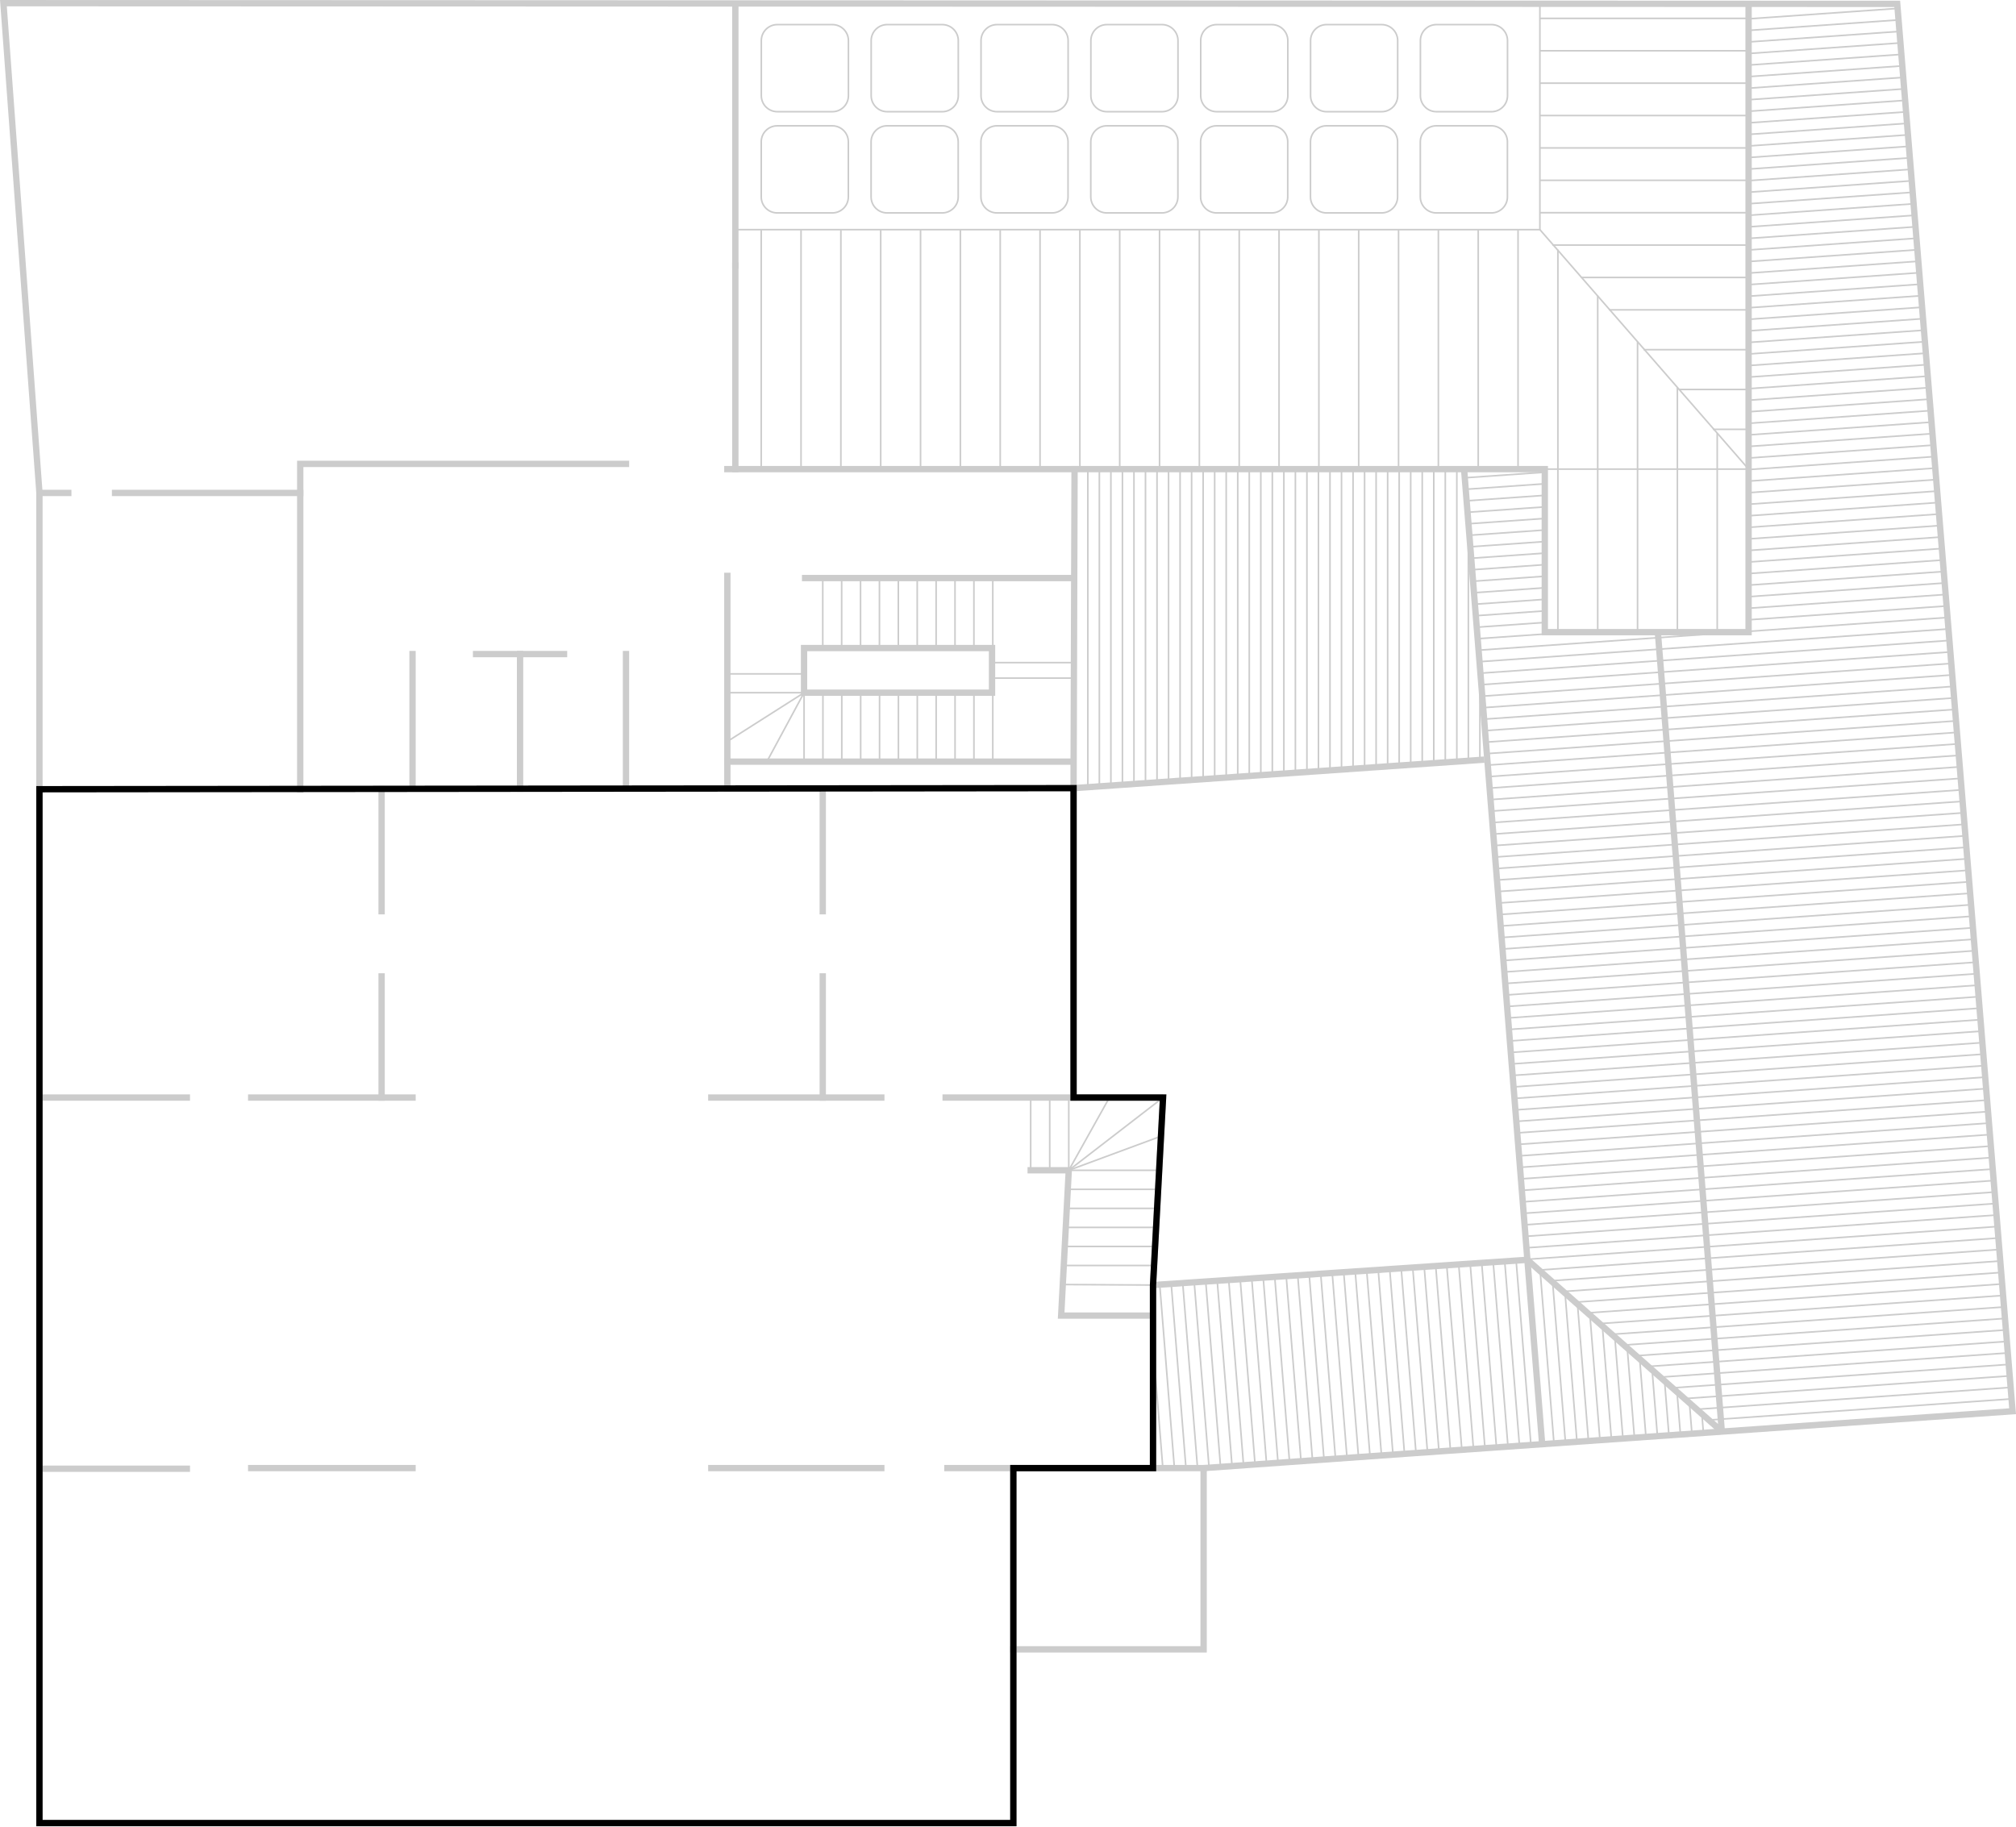
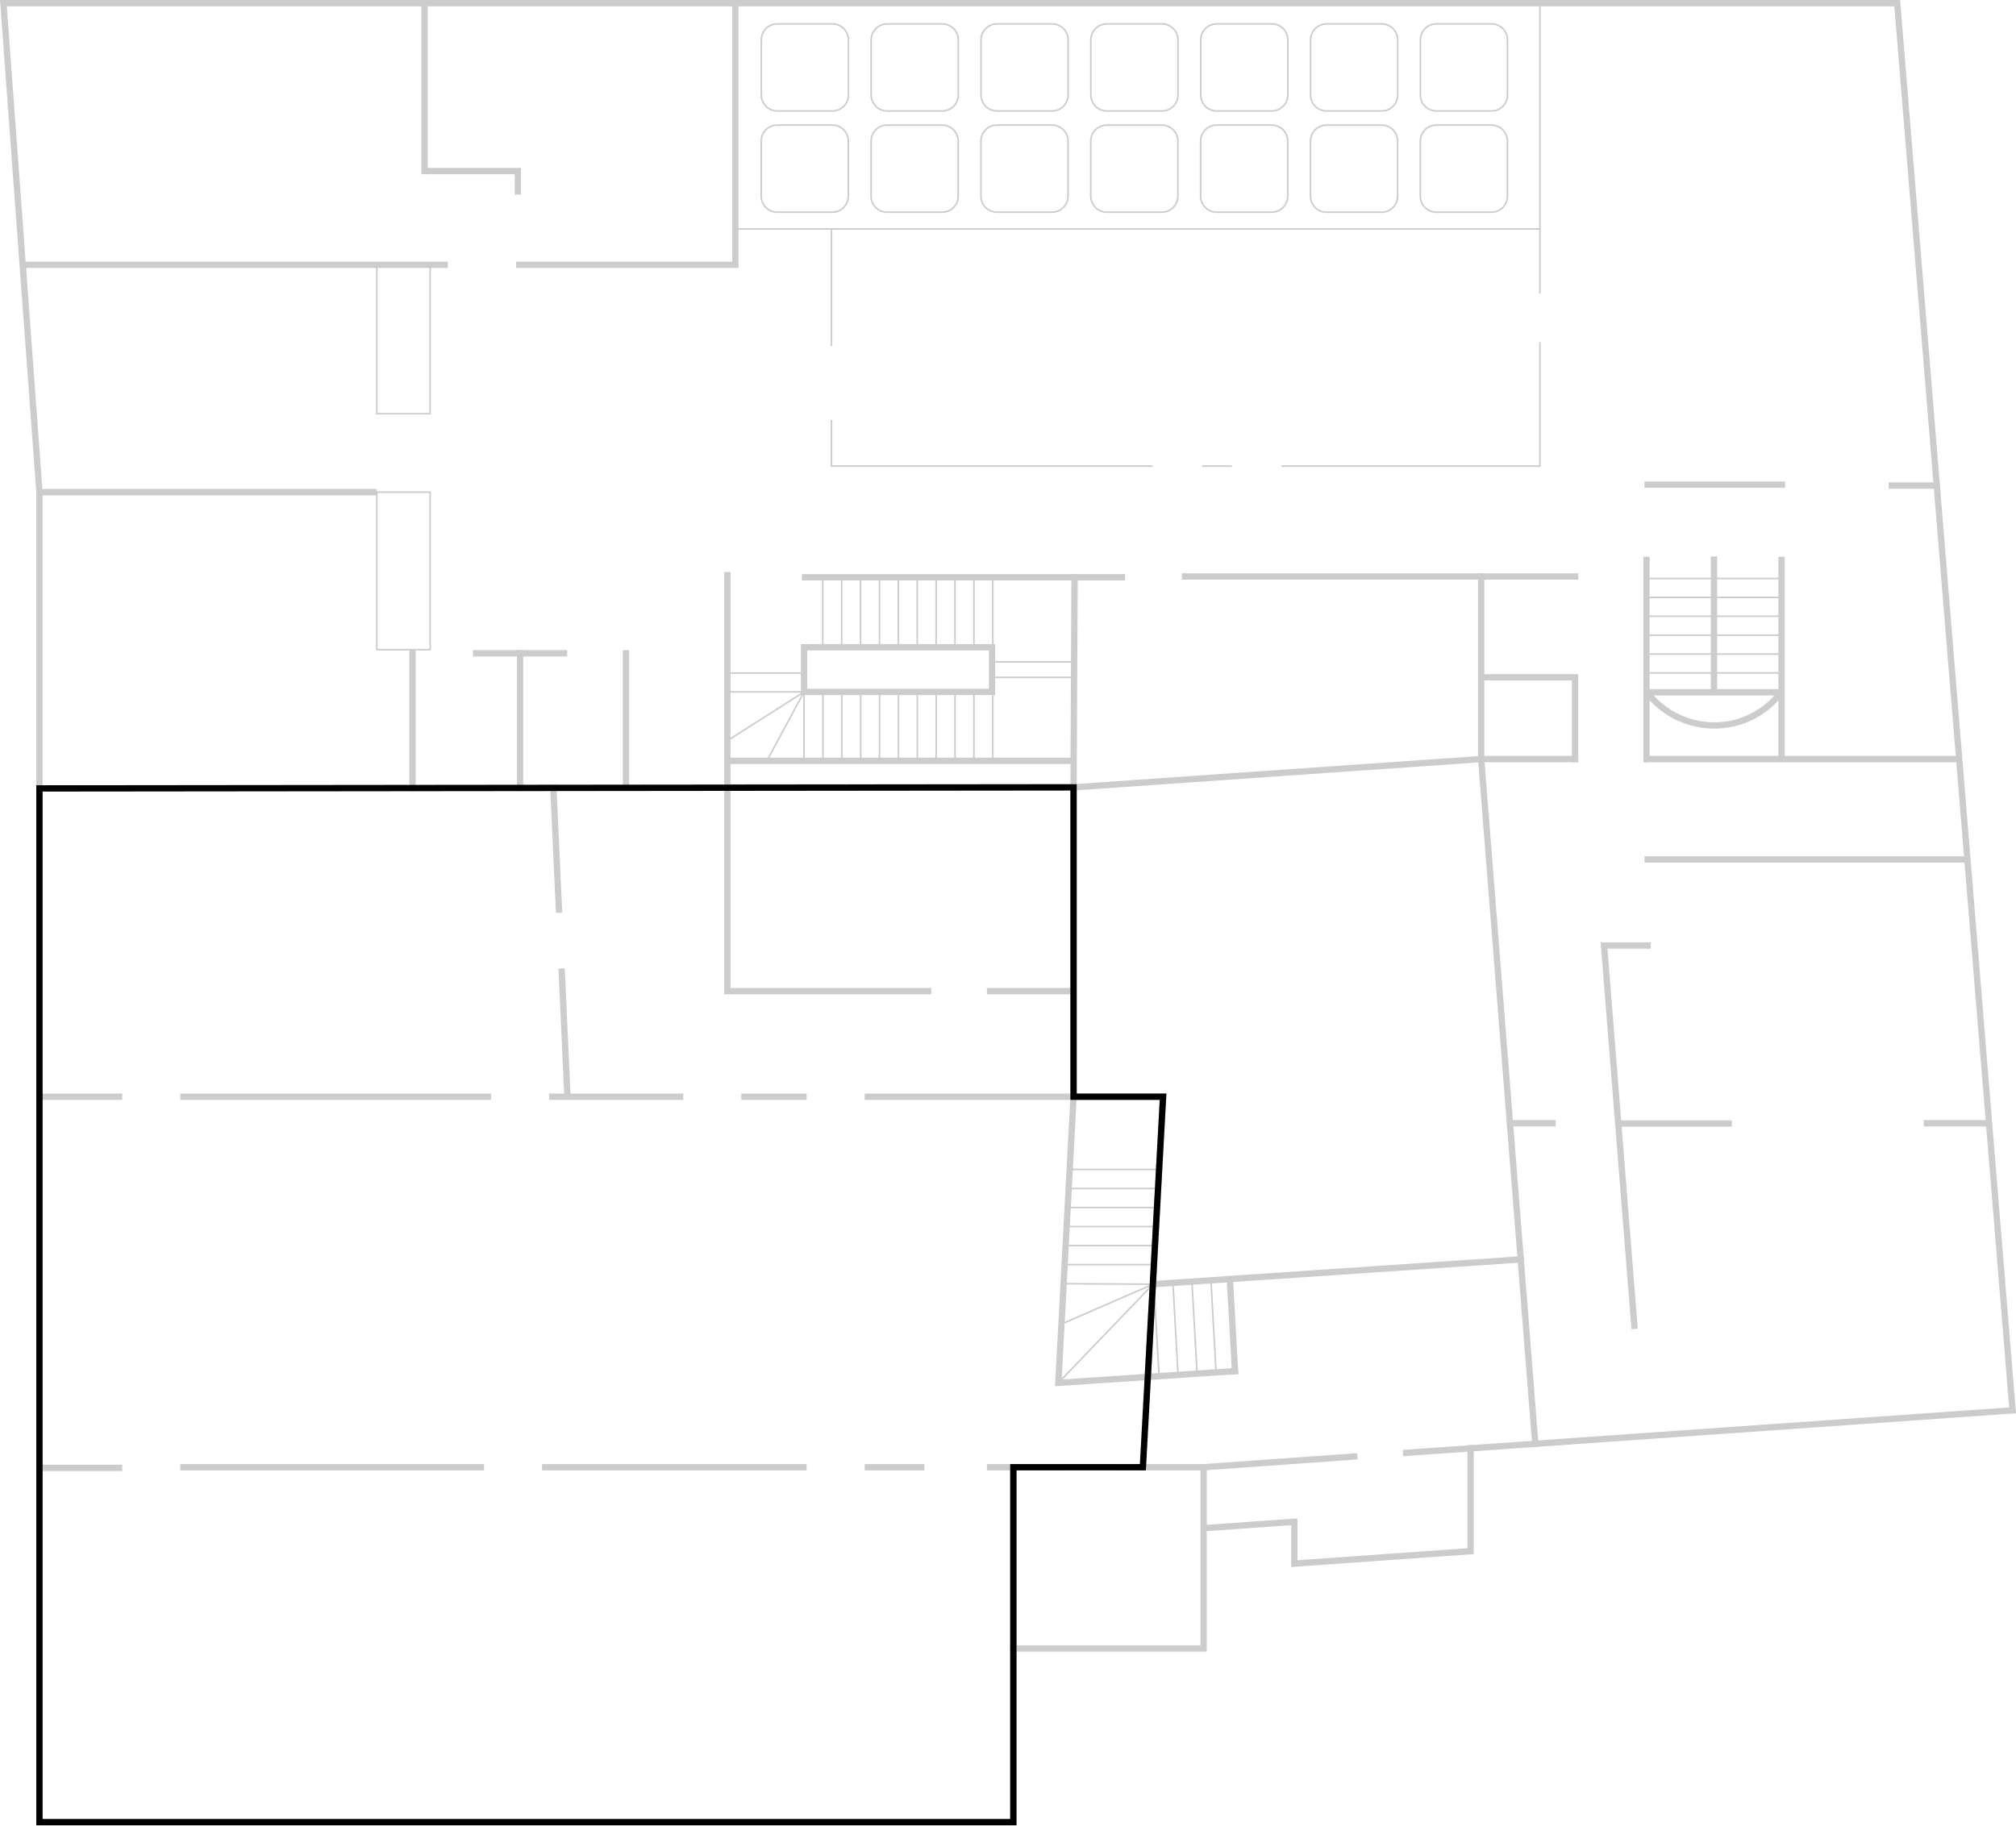
- <svg xmlns="http://www.w3.org/2000/svg" id="Piano_terzo_B" viewBox="0 0 902.13 817.35">
+ <svg xmlns="http://www.w3.org/2000/svg" id="Piano_secondo_B" viewBox="0 0 902.13 817.03">
  <defs>
-     <style>.cls-1,.cls-2,.cls-3,.cls-4,.cls-5,.cls-6,.cls-7{fill:none;}.cls-2{stroke-linejoin:bevel;}.cls-2,.cls-3,.cls-4,.cls-5,.cls-6{stroke:#ccc;}.cls-2,.cls-4,.cls-5,.cls-7{stroke-width:2.83px;}.cls-2,.cls-4,.cls-6{stroke-linecap:square;}.cls-3,.cls-4,.cls-5,.cls-6,.cls-7{stroke-miterlimit:10;}.cls-3,.cls-6{stroke-width:.71px;}.cls-3,.cls-7{stroke-linecap:round;}.cls-7{stroke:#000;}.cls-8{clip-path:url(#clippath);}</style>
-     <clipPath id="clippath">
-       <polygon class="cls-1" points="654.91 209.8 691.27 209.8 691.27 282.92 782.53 282.92 782.53 1.42 848.98 1.42 900.6 631.1 770.49 640.68 683.37 563.4 654.91 209.8" />
-     </clipPath>
+     <style>.cls-1{stroke-linejoin:bevel;}.cls-1,.cls-2,.cls-3{stroke:#ccc;stroke-linecap:square;}.cls-1,.cls-2,.cls-3,.cls-4{fill:none;}.cls-1,.cls-2,.cls-4{stroke-width:2.83px;}.cls-2,.cls-3,.cls-4{stroke-miterlimit:10;}.cls-3{stroke-width:.71px;}.cls-4{stroke:#000;stroke-linecap:round;}</style>
  </defs>
-   <path class="cls-6" d="M325.48,310.02s34.96,0,34.32,0l-34.32,21.83" />
-   <polygon class="cls-4" points="629.2 650.62 900.6 631.61 848.98 1.74 1.53 1.42 17.65 220.62 17.65 815.93 453.46 815.93 453.46 738.18 538.6 738.18 538.6 657.06 629.2 650.62" />
-   <line class="cls-4" x1="280.12" y1="352.94" x2="280.12" y2="292.74" />
-   <line class="cls-4" x1="184.6" y1="292.74" x2="184.6" y2="352.38" />
-   <line class="cls-4" x1="232.72" y1="292.74" x2="232.72" y2="352.99" />
-   <line class="cls-4" x1="213.04" y1="292.74" x2="252.4" y2="292.74" />
-   <line class="cls-4" x1="480.4" y1="352.74" x2="480.85" y2="209.96" />
-   <line class="cls-4" x1="325.48" y1="257.74" x2="325.48" y2="352.74" />
-   <line class="cls-4" x1="360.28" y1="258.72" x2="480.28" y2="258.72" />
-   <line class="cls-4" x1="325.48" y1="340.88" x2="480.28" y2="340.88" />
-   <rect class="cls-4" x="359.8" y="290.04" width="84.12" height="19.98" />
-   <line class="cls-4" x1="112.41" y1="657.06" x2="184.6" y2="657.06" />
-   <line class="cls-4" x1="83.61" y1="491.22" x2="17.65" y2="491.22" />
-   <line class="cls-4" x1="83.61" y1="657.34" x2="17.65" y2="657.34" />
-   <line class="cls-4" x1="184.6" y1="491.22" x2="112.41" y2="491.22" />
-   <line class="cls-4" x1="318.31" y1="491.22" x2="394.37" y2="491.22" />
-   <line class="cls-4" x1="453.46" y1="738.18" x2="453.46" y2="657.06" />
-   <line class="cls-6" x1="368.17" y1="259.08" x2="368.17" y2="289.94" />
-   <line class="cls-6" x1="376.63" y1="259.08" x2="376.63" y2="289.94" />
-   <line class="cls-6" x1="385.08" y1="259.08" x2="385.08" y2="289.94" />
-   <line class="cls-6" x1="393.54" y1="259.08" x2="393.54" y2="289.94" />
-   <line class="cls-6" x1="401.99" y1="259.08" x2="401.99" y2="289.94" />
-   <line class="cls-6" x1="410.45" y1="259.08" x2="410.45" y2="289.94" />
-   <line class="cls-6" x1="418.9" y1="259.08" x2="418.9" y2="289.94" />
-   <line class="cls-6" x1="427.35" y1="259.08" x2="427.35" y2="289.94" />
-   <line class="cls-6" x1="435.81" y1="259.08" x2="435.81" y2="289.94" />
-   <line class="cls-6" x1="444.26" y1="259.08" x2="444.26" y2="289.94" />
-   <line class="cls-6" x1="368.25" y1="310.02" x2="368.25" y2="340.88" />
-   <polyline class="cls-6" points="359.8 340.88 359.8 310.02 343.16 340.88" />
-   <line class="cls-6" x1="376.69" y1="310.02" x2="376.69" y2="340.88" />
-   <line class="cls-6" x1="359.42" y1="301.6" x2="326.24" y2="301.6" />
-   <line class="cls-6" x1="385.14" y1="310.02" x2="385.14" y2="340.88" />
-   <line class="cls-6" x1="393.59" y1="310.02" x2="393.59" y2="340.88" />
-   <line class="cls-6" x1="402.03" y1="310.02" x2="402.03" y2="340.88" />
-   <line class="cls-6" x1="410.48" y1="310.02" x2="410.48" y2="340.88" />
-   <line class="cls-6" x1="418.92" y1="310.02" x2="418.92" y2="340.88" />
-   <line class="cls-6" x1="427.37" y1="310.02" x2="427.37" y2="340.88" />
-   <line class="cls-6" x1="435.82" y1="310.02" x2="435.82" y2="340.88" />
-   <line class="cls-6" x1="444.26" y1="310.02" x2="444.26" y2="340.88" />
-   <polyline class="cls-6" points="689.08 1.74 689.08 102.78 328.87 102.78" />
-   <line class="cls-6" x1="443.92" y1="296.56" x2="480.4" y2="296.56" />
-   <line class="cls-6" x1="443.92" y1="303.49" x2="480.4" y2="303.49" />
-   <line class="cls-6" x1="517.27" y1="549.34" x2="477.25" y2="549.34" />
-   <line class="cls-6" x1="518.17" y1="540.82" x2="477.97" y2="540.82" />
-   <line class="cls-6" x1="518.59" y1="532.3" x2="479.18" y2="532.3" />
-   <line class="cls-6" x1="518.89" y1="523.78" x2="479.18" y2="523.78" />
-   <line class="cls-6" x1="469.74" y1="491.51" x2="469.74" y2="523.78" />
-   <polyline class="cls-6" points="478.26 491.51 478.26 523.78 520.45 491.22" />
-   <line class="cls-6" x1="461.22" y1="491.21" x2="461.22" y2="523.78" />
-   <line class="cls-6" x1="517.27" y1="557.86" x2="476.86" y2="557.86" />
-   <line class="cls-6" x1="516.49" y1="566.38" x2="476.4" y2="566.38" />
-   <line class="cls-6" x1="475.95" y1="574.9" x2="515.96" y2="575.14" />
-   <line class="cls-4" x1="329.05" y1="118.86" x2="329.05" y2="3.44" />
-   <rect class="cls-6" x="340.68" y="11.01" width="38.98" height="38.98" rx="7.16" ry="7.16" transform="translate(390.67 -329.67) rotate(90)" />
-   <rect class="cls-6" x="389.84" y="11.01" width="38.98" height="38.98" rx="7.16" ry="7.16" transform="translate(439.83 -378.83) rotate(90)" />
-   <rect class="cls-6" x="438.99" y="11.01" width="38.98" height="38.98" rx="7.16" ry="7.16" transform="translate(488.98 -427.98) rotate(90)" />
-   <rect class="cls-6" x="488.15" y="11.01" width="38.98" height="38.98" rx="7.16" ry="7.16" transform="translate(538.14 -477.14) rotate(90)" />
-   <rect class="cls-6" x="537.3" y="11.01" width="38.98" height="38.98" rx="7.16" ry="7.16" transform="translate(587.29 -526.29) rotate(90)" />
-   <rect class="cls-6" x="586.46" y="11.01" width="38.98" height="38.98" rx="7.16" ry="7.16" transform="translate(636.45 -575.45) rotate(90)" />
-   <rect class="cls-6" x="635.61" y="11.01" width="38.98" height="38.98" rx="7.16" ry="7.16" transform="translate(685.6 -624.6) rotate(90)" />
-   <rect class="cls-6" x="340.64" y="56.31" width="38.98" height="38.98" rx="7.16" ry="7.16" transform="translate(435.93 -284.33) rotate(90)" />
-   <rect class="cls-6" x="389.8" y="56.31" width="38.98" height="38.98" rx="7.16" ry="7.16" transform="translate(485.09 -333.49) rotate(90)" />
-   <rect class="cls-6" x="438.95" y="56.31" width="38.98" height="38.98" rx="7.16" ry="7.16" transform="translate(534.24 -382.64) rotate(90)" />
-   <rect class="cls-6" x="488.11" y="56.31" width="38.98" height="38.98" rx="7.16" ry="7.16" transform="translate(583.4 -431.8) rotate(90)" />
-   <rect class="cls-6" x="537.26" y="56.31" width="38.98" height="38.98" rx="7.16" ry="7.16" transform="translate(632.55 -480.95) rotate(90)" />
-   <rect class="cls-6" x="586.42" y="56.31" width="38.98" height="38.98" rx="7.16" ry="7.16" transform="translate(681.71 -530.11) rotate(90)" />
-   <rect class="cls-6" x="635.57" y="56.31" width="38.98" height="38.98" rx="7.16" ry="7.16" transform="translate(730.86 -579.26) rotate(90)" />
-   <line class="cls-4" x1="17.65" y1="220.62" x2="30.55" y2="220.62" />
-   <line class="cls-4" x1="51.49" y1="220.62" x2="134.35" y2="220.62" />
-   <line class="cls-4" x1="538.6" y1="657.06" x2="423.95" y2="657.06" />
-   <polyline class="cls-2" points="423.17 491.22 480.4 491.22 520.45 491.22 515.96 575.14 683.45 563.84 770.49 640.68 741.91 283.48" />
-   <polyline class="cls-4" points="662.8 340.08 480.4 352.74 480.4 491.22" />
-   <line class="cls-4" x1="318.31" y1="657.06" x2="394.37" y2="657.06" />
-   <line class="cls-5" x1="515.96" y1="657.06" x2="515.96" y2="575.42" />
-   <line class="cls-4" x1="170.77" y1="437" x2="170.77" y2="491.22" />
-   <line class="cls-4" x1="170.77" y1="353.22" x2="170.77" y2="407.82" />
-   <line class="cls-4" x1="368.17" y1="437" x2="368.17" y2="491.22" />
-   <line class="cls-4" x1="368.17" y1="353.22" x2="368.17" y2="407.82" />
-   <polyline class="cls-4" points="461.22 523.76 478.26 523.76 474.85 588.8 515.11 588.8" />
-   <polyline class="cls-6" points="519.53 508.52 478.26 523.78 496.45 491.22" />
-   <polyline class="cls-4" points="329.05 118.86 329.05 209.96 691.27 209.96 691.27 282.92 782.47 282.92 782.47 2.72" />
-   <polyline class="cls-4" points="134.35 353.22 134.35 207.62 280.12 207.62" />
-   <line class="cls-4" x1="329.05" y1="209.96" x2="325.48" y2="209.96" />
-   <line class="cls-4" x1="655.23" y1="210.94" x2="690.07" y2="646.08" />
-   <line class="cls-6" x1="691.27" y1="209.96" x2="782.47" y2="209.96" />
-   <line class="cls-6" x1="689.08" y1="102.78" x2="782.47" y2="209.96" />
-   <line class="cls-6" x1="329.35" y1="107.24" x2="329.35" y2="198.26" />
-   <line class="cls-3" x1="340.63" y1="103.19" x2="340.63" y2="209.8" />
-   <line class="cls-3" x1="358.45" y1="103.19" x2="358.45" y2="209.8" />
-   <line class="cls-3" x1="376.28" y1="103.19" x2="376.28" y2="209.8" />
-   <line class="cls-3" x1="394.1" y1="103.19" x2="394.1" y2="209.8" />
-   <line class="cls-3" x1="411.93" y1="103.19" x2="411.93" y2="209.8" />
-   <line class="cls-3" x1="429.75" y1="103.19" x2="429.75" y2="209.8" />
-   <line class="cls-3" x1="447.58" y1="103.19" x2="447.58" y2="209.8" />
-   <line class="cls-3" x1="465.4" y1="103.19" x2="465.4" y2="209.8" />
-   <line class="cls-3" x1="483.23" y1="103.19" x2="483.23" y2="209.8" />
-   <line class="cls-3" x1="501.05" y1="103.19" x2="501.05" y2="209.8" />
-   <line class="cls-3" x1="518.88" y1="103.19" x2="518.88" y2="209.8" />
-   <line class="cls-3" x1="766.77" y1="192.15" x2="782.53" y2="192.15" />
-   <line class="cls-3" x1="751.42" y1="174.32" x2="782.53" y2="174.32" />
-   <line class="cls-3" x1="735.77" y1="156.5" x2="782.53" y2="156.5" />
-   <line class="cls-3" x1="720.27" y1="138.67" x2="782.53" y2="138.67" />
-   <line class="cls-3" x1="707.73" y1="124.18" x2="782.41" y2="124.18" />
-   <line class="cls-3" x1="694.99" y1="109.68" x2="782.41" y2="109.68" />
-   <line class="cls-3" x1="689.43" y1="95.19" x2="782.41" y2="95.19" />
-   <line class="cls-3" x1="689.43" y1="80.7" x2="782.41" y2="80.7" />
-   <line class="cls-3" x1="689.43" y1="66.2" x2="782.41" y2="66.2" />
-   <line class="cls-3" x1="689.43" y1="51.71" x2="782.41" y2="51.71" />
-   <line class="cls-3" x1="689.43" y1="37.22" x2="782.41" y2="37.22" />
-   <line class="cls-3" x1="689.43" y1="22.72" x2="782.41" y2="22.72" />
-   <line class="cls-3" x1="689.43" y1="8.23" x2="782.41" y2="8.23" />
-   <line class="cls-3" x1="536.7" y1="103.19" x2="536.7" y2="209.8" />
-   <line class="cls-3" x1="554.53" y1="103.19" x2="554.53" y2="209.8" />
-   <line class="cls-3" x1="572.35" y1="103.19" x2="572.35" y2="209.8" />
-   <line class="cls-3" x1="590.18" y1="103.19" x2="590.18" y2="209.8" />
-   <line class="cls-3" x1="608" y1="103.19" x2="608" y2="209.8" />
-   <line class="cls-3" x1="625.83" y1="103.19" x2="625.83" y2="209.8" />
-   <line class="cls-3" x1="643.65" y1="103.19" x2="643.65" y2="209.8" />
-   <line class="cls-3" x1="661.48" y1="103.19" x2="661.48" y2="209.8" />
-   <line class="cls-3" x1="679.3" y1="103.19" x2="679.3" y2="209.8" />
-   <line class="cls-3" x1="697.13" y1="282.95" x2="697.13" y2="112.02" />
-   <line class="cls-3" x1="714.95" y1="282.95" x2="714.95" y2="132.47" />
-   <line class="cls-3" x1="732.78" y1="282.95" x2="732.78" y2="153.17" />
-   <line class="cls-3" x1="750.6" y1="282.95" x2="750.6" y2="173.64" />
-   <line class="cls-3" x1="768.43" y1="282.95" x2="768.43" y2="194.12" />
-   <line class="cls-3" x1="486.79" y1="209.96" x2="486.79" y2="352.29" />
-   <line class="cls-3" x1="491.95" y1="209.96" x2="491.95" y2="351.64" />
-   <line class="cls-3" x1="497.11" y1="209.96" x2="497.11" y2="351.64" />
-   <line class="cls-3" x1="502.27" y1="209.96" x2="502.27" y2="351.22" />
-   <line class="cls-3" x1="507.43" y1="209.96" x2="507.43" y2="350.72" />
-   <line class="cls-3" x1="512.59" y1="209.96" x2="512.59" y2="350.72" />
-   <line class="cls-3" x1="517.75" y1="209.96" x2="517.75" y2="350.14" />
-   <line class="cls-3" x1="522.91" y1="209.96" x2="522.91" y2="350.16" />
-   <line class="cls-3" x1="528.07" y1="209.96" x2="528.07" y2="349.38" />
-   <line class="cls-3" x1="533.23" y1="209.96" x2="533.23" y2="349.16" />
-   <line class="cls-3" x1="538.39" y1="209.96" x2="538.39" y2="348.84" />
-   <line class="cls-3" x1="543.55" y1="209.96" x2="543.55" y2="347.96" />
-   <line class="cls-3" x1="548.71" y1="209.96" x2="548.71" y2="348.08" />
-   <line class="cls-3" x1="553.87" y1="209.96" x2="553.87" y2="347.6" />
-   <line class="cls-3" x1="559.03" y1="209.96" x2="559.03" y2="347.12" />
-   <line class="cls-3" x1="564.19" y1="209.96" x2="564.19" y2="347" />
-   <line class="cls-3" x1="569.35" y1="209.96" x2="569.35" y2="346.52" />
-   <line class="cls-3" x1="574.51" y1="209.96" x2="574.51" y2="346.04" />
-   <line class="cls-3" x1="579.67" y1="209.96" x2="579.67" y2="345.68" />
-   <line class="cls-3" x1="584.83" y1="209.96" x2="584.83" y2="345.51" />
-   <line class="cls-3" x1="589.99" y1="209.96" x2="589.99" y2="345.08" />
-   <line class="cls-3" x1="595.15" y1="209.96" x2="595.15" y2="344.77" />
-   <line class="cls-3" x1="600.31" y1="209.96" x2="600.31" y2="344.6" />
-   <line class="cls-3" x1="605.47" y1="209.96" x2="605.47" y2="344.21" />
-   <line class="cls-3" x1="610.63" y1="209.96" x2="610.63" y2="343.7" />
-   <line class="cls-3" x1="615.79" y1="209.96" x2="615.79" y2="343.28" />
-   <line class="cls-3" x1="620.95" y1="209.96" x2="620.95" y2="343" />
-   <line class="cls-3" x1="626.11" y1="209.96" x2="626.11" y2="342.55" />
-   <line class="cls-3" x1="631.27" y1="209.96" x2="631.27" y2="342.32" />
-   <line class="cls-3" x1="636.43" y1="209.96" x2="636.43" y2="341.91" />
-   <line class="cls-3" x1="641.59" y1="209.96" x2="641.59" y2="341.55" />
-   <line class="cls-3" x1="646.75" y1="209.96" x2="646.75" y2="341.23" />
-   <line class="cls-3" x1="651.91" y1="209.96" x2="651.91" y2="340.58" />
-   <line class="cls-3" x1="657.07" y1="235.87" x2="657.07" y2="340.58" />
-   <line class="cls-3" x1="662.23" y1="298.62" x2="662.23" y2="340.08" />
-   <line class="cls-3" x1="515.69" y1="598.69" x2="520.34" y2="656.91" />
-   <line class="cls-3" x1="518.96" y1="574.9" x2="525.48" y2="656.43" />
-   <line class="cls-3" x1="524.08" y1="574.24" x2="530.67" y2="656.66" />
-   <line class="cls-3" x1="529.25" y1="574.24" x2="535.86" y2="656.88" />
-   <line class="cls-3" x1="534.37" y1="573.5" x2="541.02" y2="656.66" />
-   <line class="cls-3" x1="539.54" y1="573.5" x2="546.17" y2="656.43" />
-   <line class="cls-3" x1="544.66" y1="572.85" x2="551.3" y2="655.83" />
-   <line class="cls-3" x1="549.83" y1="572.85" x2="556.43" y2="655.33" />
-   <line class="cls-3" x1="554.95" y1="572.16" x2="561.61" y2="655.33" />
-   <line class="cls-3" x1="560.13" y1="572.16" x2="566.76" y2="655.05" />
-   <line class="cls-3" x1="565.27" y1="571.81" x2="571.9" y2="654.69" />
-   <line class="cls-3" x1="570.39" y1="571.12" x2="577.05" y2="654.36" />
-   <line class="cls-3" x1="575.56" y1="571.12" x2="582.17" y2="653.7" />
-   <line class="cls-3" x1="580.68" y1="570.42" x2="587.32" y2="653.45" />
-   <line class="cls-3" x1="585.85" y1="570.42" x2="592.49" y2="653.33" />
-   <line class="cls-3" x1="591" y1="570.07" x2="597.65" y2="653.24" />
-   <line class="cls-3" x1="596.14" y1="569.6" x2="602.81" y2="653.05" />
-   <line class="cls-3" x1="601.27" y1="569.1" x2="607.91" y2="652.13" />
-   <line class="cls-3" x1="606.43" y1="568.88" x2="613.06" y2="651.76" />
-   <line class="cls-3" x1="611.58" y1="568.7" x2="618.2" y2="651.4" />
-   <line class="cls-3" x1="616.71" y1="568.04" x2="623.35" y2="651.03" />
-   <line class="cls-3" x1="621.88" y1="568.04" x2="628.49" y2="650.67" />
-   <line class="cls-3" x1="627.03" y1="567.8" x2="633.64" y2="650.31" />
-   <line class="cls-3" x1="632.19" y1="567.56" x2="638.78" y2="649.95" />
-   <line class="cls-3" x1="637.3" y1="566.78" x2="643.92" y2="649.59" />
-   <line class="cls-3" x1="642.45" y1="566.48" x2="649.07" y2="649.23" />
-   <line class="cls-3" x1="647.39" y1="566.36" x2="654.16" y2="648.87" />
-   <line class="cls-3" x1="652.73" y1="565.64" x2="659.35" y2="648.36" />
-   <line class="cls-3" x1="657.9" y1="565.64" x2="664.5" y2="648.14" />
-   <line class="cls-3" x1="663.04" y1="565.19" x2="669.64" y2="647.68" />
-   <line class="cls-3" x1="668.19" y1="564.92" x2="674.82" y2="647.79" />
-   <line class="cls-3" x1="673.36" y1="564.8" x2="679.94" y2="647.06" />
-   <line class="cls-3" x1="678.43" y1="563.96" x2="685.1" y2="647.06" />
-   <line class="cls-3" x1="689.16" y1="568.36" x2="695.38" y2="646.08" />
-   <line class="cls-3" x1="694.75" y1="573.5" x2="700.52" y2="645.62" />
-   <line class="cls-3" x1="700.34" y1="578.74" x2="705.66" y2="645.26" />
-   <line class="cls-3" x1="705.91" y1="583.66" x2="710.81" y2="644.9" />
-   <line class="cls-3" x1="711.49" y1="588.8" x2="715.95" y2="644.54" />
-   <line class="cls-3" x1="717" y1="593.02" x2="721.12" y2="644.54" />
-   <line class="cls-3" x1="722.53" y1="597.43" x2="726.24" y2="643.82" />
-   <line class="cls-3" x1="728.17" y1="603.32" x2="731.38" y2="643.45" />
-   <line class="cls-3" x1="733.69" y1="607.61" x2="736.53" y2="643.06" />
-   <line class="cls-3" x1="739.27" y1="612.74" x2="741.64" y2="642.28" />
-   <line class="cls-3" x1="744.87" y1="618.06" x2="746.82" y2="642.36" />
-   <line class="cls-3" x1="750.44" y1="622.97" x2="751.95" y2="641.84" />
-   <line class="cls-3" x1="756" y1="627.8" x2="757.04" y2="640.81" />
-   <line class="cls-3" x1="761.49" y1="631.74" x2="762.21" y2="640.81" />
-   <g class="cls-8">
-     <line class="cls-3" x1="680.77" y1="641.39" x2="901.55" y2="625.99" />
-     <line class="cls-3" x1="680.41" y1="636.25" x2="901.19" y2="620.84" />
-     <line class="cls-3" x1="680.05" y1="631.1" x2="900.83" y2="615.69" />
-     <line class="cls-3" x1="679.69" y1="625.95" x2="900.47" y2="610.55" />
-     <line class="cls-3" x1="679.33" y1="620.8" x2="900.11" y2="605.4" />
-     <line class="cls-3" x1="678.97" y1="615.66" x2="899.75" y2="600.25" />
-     <line class="cls-3" x1="678.61" y1="610.51" x2="899.39" y2="595.1" />
-     <line class="cls-3" x1="678.25" y1="605.36" x2="899.03" y2="589.96" />
-     <line class="cls-3" x1="677.89" y1="600.21" x2="898.67" y2="584.81" />
-     <line class="cls-3" x1="677.53" y1="595.07" x2="898.32" y2="579.66" />
-     <line class="cls-3" x1="677.18" y1="589.92" x2="897.96" y2="574.51" />
-     <line class="cls-3" x1="676.82" y1="584.77" x2="897.6" y2="569.37" />
-     <line class="cls-3" x1="676.46" y1="579.63" x2="897.24" y2="564.22" />
-     <line class="cls-3" x1="676.1" y1="574.48" x2="896.88" y2="559.07" />
-     <line class="cls-3" x1="675.74" y1="569.33" x2="896.52" y2="553.93" />
-     <line class="cls-3" x1="675.38" y1="564.18" x2="896.16" y2="548.78" />
-     <line class="cls-3" x1="675.02" y1="559.04" x2="895.8" y2="543.63" />
-     <line class="cls-3" x1="674.66" y1="553.89" x2="895.44" y2="538.48" />
-     <line class="cls-3" x1="674.3" y1="548.74" x2="895.08" y2="533.34" />
-     <line class="cls-3" x1="673.94" y1="543.59" x2="894.72" y2="528.19" />
-     <line class="cls-3" x1="673.58" y1="538.45" x2="894.36" y2="523.04" />
-     <line class="cls-3" x1="673.22" y1="533.3" x2="894.01" y2="517.89" />
-     <line class="cls-3" x1="672.87" y1="528.15" x2="893.65" y2="512.75" />
-     <line class="cls-3" x1="672.51" y1="523" x2="893.29" y2="507.6" />
-     <line class="cls-3" x1="672.15" y1="517.86" x2="892.93" y2="502.45" />
-     <line class="cls-3" x1="671.79" y1="512.71" x2="892.57" y2="497.3" />
-     <line class="cls-3" x1="671.43" y1="507.56" x2="892.21" y2="492.16" />
-     <line class="cls-3" x1="671.07" y1="502.41" x2="891.85" y2="487.01" />
-     <line class="cls-3" x1="670.71" y1="497.27" x2="891.49" y2="481.86" />
-     <line class="cls-3" x1="670.35" y1="492.12" x2="891.13" y2="476.71" />
-     <line class="cls-3" x1="669.99" y1="486.97" x2="890.77" y2="471.57" />
-     <line class="cls-3" x1="669.63" y1="481.83" x2="890.41" y2="466.42" />
-     <line class="cls-3" x1="669.27" y1="476.68" x2="890.05" y2="461.27" />
-     <line class="cls-3" x1="668.91" y1="471.53" x2="889.7" y2="456.12" />
-     <line class="cls-3" x1="668.55" y1="466.38" x2="889.34" y2="450.98" />
-     <line class="cls-3" x1="668.2" y1="461.24" x2="888.98" y2="445.83" />
-     <line class="cls-3" x1="667.84" y1="456.09" x2="888.62" y2="440.68" />
-     <line class="cls-3" x1="667.48" y1="450.94" x2="888.26" y2="435.54" />
-     <line class="cls-3" x1="667.12" y1="445.79" x2="887.9" y2="430.39" />
-     <line class="cls-3" x1="666.76" y1="440.65" x2="887.54" y2="425.24" />
-     <line class="cls-3" x1="666.4" y1="435.5" x2="887.18" y2="420.09" />
-     <line class="cls-3" x1="666.04" y1="430.35" x2="886.82" y2="414.95" />
-     <line class="cls-3" x1="665.68" y1="425.2" x2="886.46" y2="409.8" />
-     <line class="cls-3" x1="665.32" y1="420.06" x2="886.1" y2="404.65" />
-     <line class="cls-3" x1="664.96" y1="414.91" x2="885.74" y2="399.5" />
-     <line class="cls-3" x1="664.6" y1="409.76" x2="885.39" y2="394.36" />
-     <line class="cls-3" x1="664.24" y1="404.61" x2="885.03" y2="389.21" />
-     <line class="cls-3" x1="663.89" y1="399.47" x2="884.67" y2="384.06" />
-     <line class="cls-3" x1="663.53" y1="394.32" x2="884.31" y2="378.91" />
-     <line class="cls-3" x1="663.17" y1="389.17" x2="883.95" y2="373.77" />
-     <line class="cls-3" x1="662.81" y1="384.02" x2="883.59" y2="368.62" />
-     <line class="cls-3" x1="662.45" y1="378.88" x2="883.23" y2="363.47" />
-     <line class="cls-3" x1="662.09" y1="373.73" x2="882.87" y2="358.32" />
-     <line class="cls-3" x1="661.73" y1="368.58" x2="882.51" y2="353.18" />
-     <line class="cls-3" x1="661.37" y1="363.44" x2="882.15" y2="348.03" />
-     <line class="cls-3" x1="661.01" y1="358.29" x2="881.79" y2="342.88" />
-     <line class="cls-3" x1="660.65" y1="353.14" x2="881.43" y2="337.73" />
-     <line class="cls-3" x1="660.29" y1="347.99" x2="881.08" y2="332.59" />
-     <line class="cls-3" x1="659.93" y1="342.85" x2="880.72" y2="327.44" />
-     <line class="cls-3" x1="659.58" y1="337.7" x2="880.36" y2="322.29" />
-     <line class="cls-3" x1="659.22" y1="332.55" x2="880" y2="317.15" />
-     <line class="cls-3" x1="658.86" y1="327.4" x2="879.64" y2="312" />
-     <line class="cls-3" x1="658.5" y1="322.26" x2="879.28" y2="306.85" />
-     <line class="cls-3" x1="658.14" y1="317.11" x2="878.92" y2="301.7" />
-     <line class="cls-3" x1="657.78" y1="311.96" x2="878.56" y2="296.56" />
-     <line class="cls-3" x1="657.42" y1="306.81" x2="878.2" y2="291.41" />
-     <line class="cls-3" x1="657.06" y1="301.67" x2="877.84" y2="286.26" />
-     <line class="cls-3" x1="656.7" y1="296.52" x2="877.48" y2="281.11" />
-     <line class="cls-3" x1="656.34" y1="291.37" x2="877.12" y2="275.97" />
-     <line class="cls-3" x1="655.98" y1="286.22" x2="876.77" y2="270.82" />
-     <line class="cls-3" x1="655.62" y1="281.08" x2="876.41" y2="265.67" />
-     <line class="cls-3" x1="655.27" y1="275.93" x2="876.05" y2="260.52" />
-     <line class="cls-3" x1="654.91" y1="270.78" x2="875.69" y2="255.38" />
-     <line class="cls-3" x1="654.55" y1="265.63" x2="875.33" y2="250.23" />
-     <line class="cls-3" x1="654.19" y1="260.49" x2="874.97" y2="245.08" />
-     <line class="cls-3" x1="653.83" y1="255.34" x2="874.61" y2="239.93" />
-     <line class="cls-3" x1="653.47" y1="250.19" x2="874.25" y2="234.79" />
-     <line class="cls-3" x1="653.11" y1="245.05" x2="873.89" y2="229.64" />
-     <line class="cls-3" x1="652.75" y1="239.9" x2="873.53" y2="224.49" />
-     <line class="cls-3" x1="652.39" y1="234.75" x2="873.17" y2="219.35" />
-     <line class="cls-3" x1="652.03" y1="229.6" x2="872.81" y2="214.2" />
-     <line class="cls-3" x1="651.67" y1="224.46" x2="872.46" y2="209.05" />
-     <line class="cls-3" x1="651.31" y1="219.31" x2="872.1" y2="203.9" />
-     <line class="cls-3" x1="650.96" y1="214.16" x2="871.74" y2="198.76" />
-     <line class="cls-3" x1="650.6" y1="209.01" x2="871.38" y2="193.61" />
-     <line class="cls-3" x1="650.24" y1="203.87" x2="871.02" y2="188.46" />
-     <line class="cls-3" x1="649.88" y1="198.72" x2="870.66" y2="183.31" />
-     <line class="cls-3" x1="649.52" y1="193.57" x2="870.3" y2="178.17" />
-     <line class="cls-3" x1="649.16" y1="188.42" x2="869.94" y2="173.02" />
-     <line class="cls-3" x1="648.8" y1="183.28" x2="869.58" y2="167.87" />
-     <line class="cls-3" x1="648.44" y1="178.13" x2="869.22" y2="162.72" />
-     <line class="cls-3" x1="648.08" y1="172.98" x2="868.86" y2="157.58" />
-     <line class="cls-3" x1="647.72" y1="167.83" x2="868.5" y2="152.43" />
-     <line class="cls-3" x1="647.36" y1="162.69" x2="868.15" y2="147.28" />
-     <line class="cls-3" x1="647" y1="157.54" x2="867.79" y2="142.13" />
-     <line class="cls-3" x1="646.65" y1="152.39" x2="867.43" y2="136.99" />
-     <line class="cls-3" x1="646.29" y1="147.25" x2="867.07" y2="131.84" />
-     <line class="cls-3" x1="645.93" y1="142.1" x2="866.71" y2="126.69" />
-     <line class="cls-3" x1="645.57" y1="136.95" x2="866.35" y2="121.54" />
-     <line class="cls-3" x1="645.21" y1="131.8" x2="865.99" y2="116.4" />
-     <line class="cls-3" x1="644.85" y1="126.66" x2="865.63" y2="111.25" />
-     <line class="cls-3" x1="644.49" y1="121.51" x2="865.27" y2="106.1" />
-     <line class="cls-3" x1="644.13" y1="116.36" x2="864.91" y2="100.96" />
-     <line class="cls-3" x1="643.77" y1="111.21" x2="864.55" y2="95.81" />
-     <line class="cls-3" x1="643.41" y1="106.07" x2="864.19" y2="90.66" />
-     <line class="cls-3" x1="643.05" y1="100.92" x2="863.84" y2="85.51" />
-     <line class="cls-3" x1="642.69" y1="95.77" x2="863.48" y2="80.37" />
-     <line class="cls-3" x1="642.34" y1="90.62" x2="863.12" y2="75.22" />
-     <line class="cls-3" x1="641.98" y1="85.48" x2="862.76" y2="70.07" />
-     <line class="cls-3" x1="641.62" y1="80.33" x2="862.4" y2="64.92" />
-     <line class="cls-3" x1="641.26" y1="75.18" x2="862.04" y2="59.78" />
-     <line class="cls-3" x1="640.9" y1="70.03" x2="861.68" y2="54.63" />
-     <line class="cls-3" x1="640.54" y1="64.89" x2="861.32" y2="49.48" />
-     <line class="cls-3" x1="640.18" y1="59.74" x2="860.96" y2="44.33" />
-     <line class="cls-3" x1="639.82" y1="54.59" x2="860.6" y2="39.19" />
-     <line class="cls-3" x1="639.46" y1="49.44" x2="860.24" y2="34.04" />
-     <line class="cls-3" x1="639.1" y1="44.3" x2="859.88" y2="28.89" />
-     <line class="cls-3" x1="638.74" y1="39.15" x2="859.52" y2="23.74" />
-     <line class="cls-3" x1="638.38" y1="34" x2="859.17" y2="18.6" />
-     <line class="cls-3" x1="638.03" y1="28.86" x2="858.81" y2="13.45" />
-     <line class="cls-3" x1="637.67" y1="23.71" x2="858.45" y2="8.3" />
-     <line class="cls-3" x1="637.31" y1="18.56" x2="858.09" y2="3.15" />
+   <g id="Linee">
+     <path class="cls-3" d="M325.48,309.7s34.96,0,34.32,0l-34.32,21.83" />
+     <path class="cls-1" d="M796.96,309.89h0c-14.99,19.85-44.74,19.69-59.94,0h59.94Z" />
+     <polyline class="cls-2" points="629.2 650.3 900.6 631.29 848.98 1.42 1.53 1.42 17.65 220.3 17.65 815.61 453.46 815.61 453.46 737.86 538.6 737.86 538.6 656.74 605.98 651.94" />
+     <polyline class="cls-2" points="538.81 684.02 579.19 681.15 579.19 699.88 658.07 694.31 658.07 648.26" />
+     <line class="cls-2" x1="198.97" y1="118.54" x2="10.57" y2="118.54" />
+     <line class="cls-2" x1="280.12" y1="352.63" x2="280.12" y2="292.42" />
+     <line class="cls-2" x1="184.6" y1="292.42" x2="184.6" y2="352.72" />
+     <line class="cls-2" x1="232.72" y1="292.42" x2="232.72" y2="352.67" />
+     <line class="cls-2" x1="213.04" y1="292.42" x2="252.4" y2="292.42" />
+     <polyline class="cls-2" points="325.48 257.42 325.48 352.42 480.4 352.42 480.85 258.4 502.03 258.4" />
+     <line class="cls-2" x1="360.28" y1="258.4" x2="480.28" y2="258.4" />
+     <line class="cls-2" x1="325.48" y1="340.56" x2="480.28" y2="340.56" />
+     <rect class="cls-2" x="359.8" y="289.72" width="84.12" height="19.98" />
+     <line class="cls-2" x1="443.07" y1="656.74" x2="476.42" y2="656.74" />
+     <line class="cls-2" x1="82.09" y1="656.74" x2="215.17" y2="656.74" />
+     <line class="cls-2" x1="53.29" y1="490.9" x2="17.65" y2="490.9" />
+     <line class="cls-2" x1="53.29" y1="657.02" x2="17.65" y2="657.02" />
+     <line class="cls-2" x1="218.32" y1="490.9" x2="82.09" y2="490.9" />
+     <line class="cls-2" x1="304.33" y1="490.9" x2="247.12" y2="490.9" />
+     <polyline class="cls-2" points="388.33 490.9 480.4 490.9 520.45 490.9" />
+     <line class="cls-2" x1="736.78" y1="339.76" x2="736.78" y2="250.6" />
+     <line class="cls-2" x1="737.29" y1="339.76" x2="876.23" y2="339.76" />
+     <polyline class="cls-2" points="530.29 258.04 662.8 258.04 662.8 339.76 704.8 339.76" />
+     <line class="cls-2" x1="797.2" y1="250.6" x2="797.2" y2="339.22" />
+     <line class="cls-2" x1="724.57" y1="502.9" x2="773.56" y2="502.9" />
+     <line class="cls-2" x1="453.46" y1="737.86" x2="453.46" y2="656.74" />
+     <line class="cls-3" x1="368.17" y1="258.76" x2="368.17" y2="289.62" />
+     <line class="cls-3" x1="376.63" y1="258.76" x2="376.63" y2="289.62" />
+     <line class="cls-3" x1="385.08" y1="258.76" x2="385.08" y2="289.62" />
+     <line class="cls-3" x1="393.54" y1="258.76" x2="393.54" y2="289.62" />
+     <line class="cls-3" x1="401.99" y1="258.76" x2="401.99" y2="289.62" />
+     <line class="cls-3" x1="410.44" y1="258.76" x2="410.44" y2="289.62" />
+     <line class="cls-3" x1="418.9" y1="258.76" x2="418.9" y2="289.62" />
+     <line class="cls-3" x1="427.35" y1="258.76" x2="427.35" y2="289.62" />
+     <line class="cls-3" x1="435.81" y1="258.76" x2="435.81" y2="289.62" />
+     <line class="cls-3" x1="444.26" y1="258.76" x2="444.26" y2="289.62" />
+     <line class="cls-3" x1="368.25" y1="309.7" x2="368.25" y2="340.56" />
+     <polyline class="cls-3" points="359.8 340.56 359.8 309.7 343.16 340.56" />
+     <line class="cls-3" x1="376.69" y1="309.7" x2="376.69" y2="340.56" />
+     <line class="cls-3" x1="359.42" y1="301.28" x2="326.24" y2="301.28" />
+     <line class="cls-3" x1="385.14" y1="309.7" x2="385.14" y2="340.56" />
+     <line class="cls-3" x1="393.58" y1="309.7" x2="393.58" y2="340.56" />
+     <line class="cls-3" x1="402.03" y1="309.7" x2="402.03" y2="340.56" />
+     <line class="cls-3" x1="410.48" y1="309.7" x2="410.48" y2="340.56" />
+     <line class="cls-3" x1="418.92" y1="309.7" x2="418.92" y2="340.56" />
+     <line class="cls-3" x1="427.37" y1="309.7" x2="427.37" y2="340.56" />
+     <line class="cls-3" x1="435.82" y1="309.7" x2="435.82" y2="340.56" />
+     <line class="cls-3" x1="444.26" y1="309.7" x2="444.26" y2="340.56" />
+     <line class="cls-3" x1="736.9" y1="301.21" x2="767.08" y2="301.21" />
+     <line class="cls-3" x1="736.9" y1="292.75" x2="767.08" y2="292.75" />
+     <line class="cls-3" x1="736.9" y1="284.3" x2="767.08" y2="284.3" />
+     <line class="cls-3" x1="736.9" y1="275.84" x2="767.08" y2="275.84" />
+     <line class="cls-3" x1="736.9" y1="267.39" x2="767.08" y2="267.39" />
+     <line class="cls-3" x1="736.9" y1="258.93" x2="767.08" y2="258.93" />
+     <line class="cls-3" x1="767.2" y1="301.21" x2="797.38" y2="301.21" />
+     <line class="cls-3" x1="767.2" y1="292.75" x2="797.38" y2="292.75" />
+     <line class="cls-3" x1="767.2" y1="284.3" x2="797.38" y2="284.3" />
+     <line class="cls-3" x1="767.2" y1="275.84" x2="797.38" y2="275.84" />
+     <line class="cls-3" x1="767.2" y1="267.39" x2="797.38" y2="267.39" />
+     <line class="cls-3" x1="767.2" y1="258.93" x2="797.38" y2="258.93" />
+     <line class="cls-3" x1="689.08" y1="102.46" x2="689.08" y2="1.42" />
+     <line class="cls-3" x1="689.08" y1="153.5" x2="689.08" y2="208.64" />
+     <polyline class="cls-3" points="329.05 102.46 689.08 102.46 689.08 131.06" />
+     <line class="cls-1" x1="766.99" y1="250.48" x2="766.99" y2="309.76" />
+     <line class="cls-3" x1="443.92" y1="296.24" x2="480.4" y2="296.24" />
+     <line class="cls-3" x1="443.92" y1="303.18" x2="480.4" y2="303.18" />
+     <line class="cls-3" x1="517.27" y1="549.02" x2="477.25" y2="549.02" />
+     <line class="cls-3" x1="518.17" y1="540.5" x2="477.97" y2="540.5" />
+     <line class="cls-3" x1="518.59" y1="531.98" x2="479.18" y2="531.98" />
+     <line class="cls-3" x1="518.89" y1="523.46" x2="479.18" y2="523.46" />
+     <line class="cls-3" x1="517.27" y1="557.54" x2="476.85" y2="557.54" />
+     <line class="cls-3" x1="516.49" y1="566.06" x2="476.4" y2="566.06" />
+     <line class="cls-2" x1="552.65" y1="613.72" x2="550.36" y2="572.75" />
+     <line class="cls-3" x1="544.16" y1="613.88" x2="541.85" y2="572.68" />
+     <line class="cls-3" x1="535.63" y1="614.08" x2="533.36" y2="573.47" />
+     <line class="cls-3" x1="527.14" y1="614.96" x2="524.83" y2="573.62" />
+     <line class="cls-3" x1="518.63" y1="615.5" x2="516.34" y2="574.58" />
+     <polyline class="cls-3" points="475.95 574.58 515.96 574.82 474.91 592.7" />
+     <polyline class="cls-2" points="663.13 303.18 704.8 303.18 704.8 339.76" />
+     <line class="cls-2" x1="737.29" y1="384.7" x2="879.55" y2="384.7" />
+     <line class="cls-2" x1="862.24" y1="502.78" x2="889.72" y2="502.78" />
+     <line class="cls-2" x1="694.72" y1="502.78" x2="675.76" y2="502.78" />
+     <polyline class="cls-2" points="232.36 118.54 329.05 118.54 329.05 2.72" />
+     <line class="cls-3" x1="573.73" y1="208.64" x2="688.75" y2="208.64" />
+     <line class="cls-3" x1="538.33" y1="208.64" x2="550.93" y2="208.64" />
+     <polyline class="cls-3" points="372.07 188.3 372.07 208.64 515.4 208.64" />
+     <line class="cls-3" x1="372.07" y1="102.46" x2="372.07" y2="154.58" />
+     <rect class="cls-3" x="340.68" y="10.69" width="38.98" height="38.98" rx="7.16" ry="7.16" transform="translate(390.35 -329.99) rotate(90)" />
+     <rect class="cls-3" x="389.84" y="10.69" width="38.98" height="38.98" rx="7.16" ry="7.16" transform="translate(439.51 -379.15) rotate(90)" />
+     <rect class="cls-3" x="438.99" y="10.69" width="38.98" height="38.98" rx="7.16" ry="7.16" transform="translate(488.66 -428.3) rotate(90)" />
+     <rect class="cls-3" x="488.15" y="10.69" width="38.98" height="38.98" rx="7.16" ry="7.16" transform="translate(537.82 -477.46) rotate(90)" />
+     <rect class="cls-3" x="537.3" y="10.69" width="38.98" height="38.98" rx="7.16" ry="7.16" transform="translate(586.97 -526.61) rotate(90)" />
+     <rect class="cls-3" x="586.46" y="10.69" width="38.98" height="38.98" rx="7.16" ry="7.16" transform="translate(636.13 -575.77) rotate(90)" />
+     <rect class="cls-3" x="635.61" y="10.69" width="38.98" height="38.98" rx="7.16" ry="7.16" transform="translate(685.28 -624.92) rotate(90)" />
+     <rect class="cls-3" x="340.64" y="55.99" width="38.98" height="38.98" rx="7.16" ry="7.16" transform="translate(435.61 -284.65) rotate(90)" />
+     <rect class="cls-3" x="389.8" y="55.99" width="38.98" height="38.98" rx="7.16" ry="7.16" transform="translate(484.77 -333.8) rotate(90)" />
+     <rect class="cls-3" x="438.95" y="55.99" width="38.98" height="38.98" rx="7.16" ry="7.16" transform="translate(533.92 -382.96) rotate(90)" />
+     <rect class="cls-3" x="488.11" y="55.99" width="38.98" height="38.98" rx="7.16" ry="7.16" transform="translate(583.08 -432.11) rotate(90)" />
+     <rect class="cls-3" x="537.26" y="55.99" width="38.98" height="38.98" rx="7.16" ry="7.16" transform="translate(632.23 -481.27) rotate(90)" />
+     <rect class="cls-3" x="586.42" y="55.99" width="38.98" height="38.98" rx="7.16" ry="7.16" transform="translate(681.39 -530.42) rotate(90)" />
+     <rect class="cls-3" x="635.57" y="55.99" width="38.98" height="38.98" rx="7.16" ry="7.16" transform="translate(730.54 -579.58) rotate(90)" />
+     <line class="cls-2" x1="737.29" y1="216.92" x2="797.38" y2="216.92" />
+     <line class="cls-2" x1="846.58" y1="217.34" x2="866.53" y2="217.34" />
+     <line class="cls-2" x1="17.65" y1="220.3" x2="167.17" y2="220.3" />
+     <rect class="cls-3" x="168.61" y="220.3" width="23.88" height="70.48" />
+     <rect class="cls-3" x="168.61" y="118.54" width="23.88" height="66.64" />
+     <line class="cls-2" x1="251.38" y1="434.9" x2="253.91" y2="490.46" />
+     <line class="cls-2" x1="247.63" y1="352.67" x2="250.11" y2="407.14" />
+     <polyline class="cls-2" points="325.48 352.42 325.48 443.64 415.3 443.64" />
+     <line class="cls-2" x1="479.89" y1="443.64" x2="443.07" y2="443.64" />
+     <line class="cls-2" x1="538.6" y1="656.74" x2="500.3" y2="656.74" />
+     <line class="cls-2" x1="662.8" y1="258.04" x2="704.8" y2="258.04" />
+     <polyline class="cls-2" points="680.5 563.72 515.96 574.82 520.45 490.9" />
+     <polyline class="cls-2" points="552.65 613.72 473.59 618.98 480.4 490.9 480.4 352.42 662.8 339.76 687.01 646.13" />
+     <line class="cls-3" x1="473.59" y1="618.98" x2="515.96" y2="574.82" />
+     <polyline class="cls-2" points="189.97 2.78 189.97 76.57 231.73 76.57 231.73 85.7" />
+     <polyline class="cls-2" points="731.35 593.42 717.79 423.2 737.29 423.2" />
+     <line class="cls-2" x1="333.13" y1="490.9" x2="359.53" y2="490.9" />
+     <line class="cls-2" x1="243.97" y1="656.74" x2="359.53" y2="656.74" />
+     <line class="cls-2" x1="388.33" y1="656.74" x2="412.21" y2="656.74" />
+     <line class="cls-2" x1="515.96" y1="574.88" x2="513.65" y2="616.3" />
  </g>
-   <polygon class="cls-7" points="17.65 353.22 480.4 352.74 480.4 491.22 520.45 491.22 515.96 575.14 515.96 588.8 515.96 657.06 453.46 657.06 453.46 815.93 17.65 815.93 17.65 353.22" />
+   <polygon class="cls-4" points="17.65 352.9 480.4 352.42 480.4 490.9 520.45 490.9 511.42 656.74 453.46 656.74 453.46 815.61 17.65 815.61 17.65 352.9" />
</svg>
